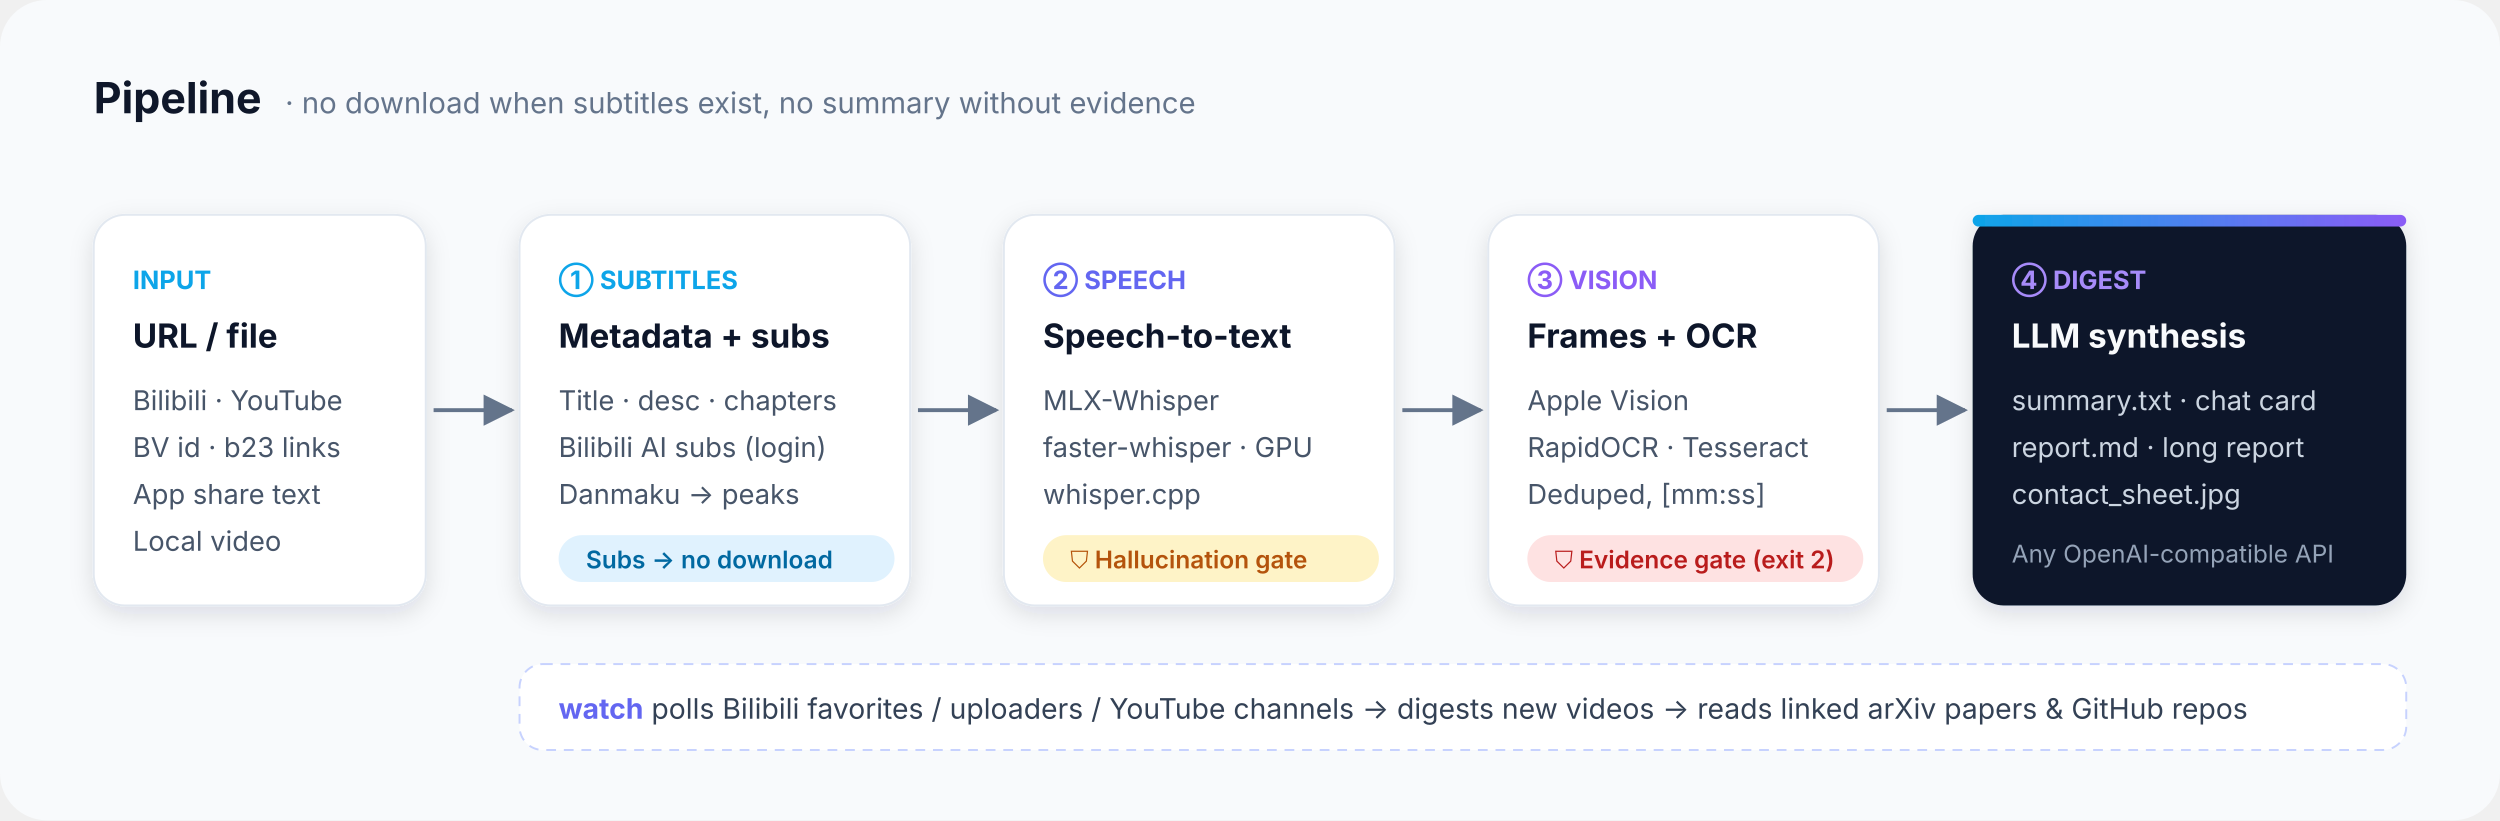
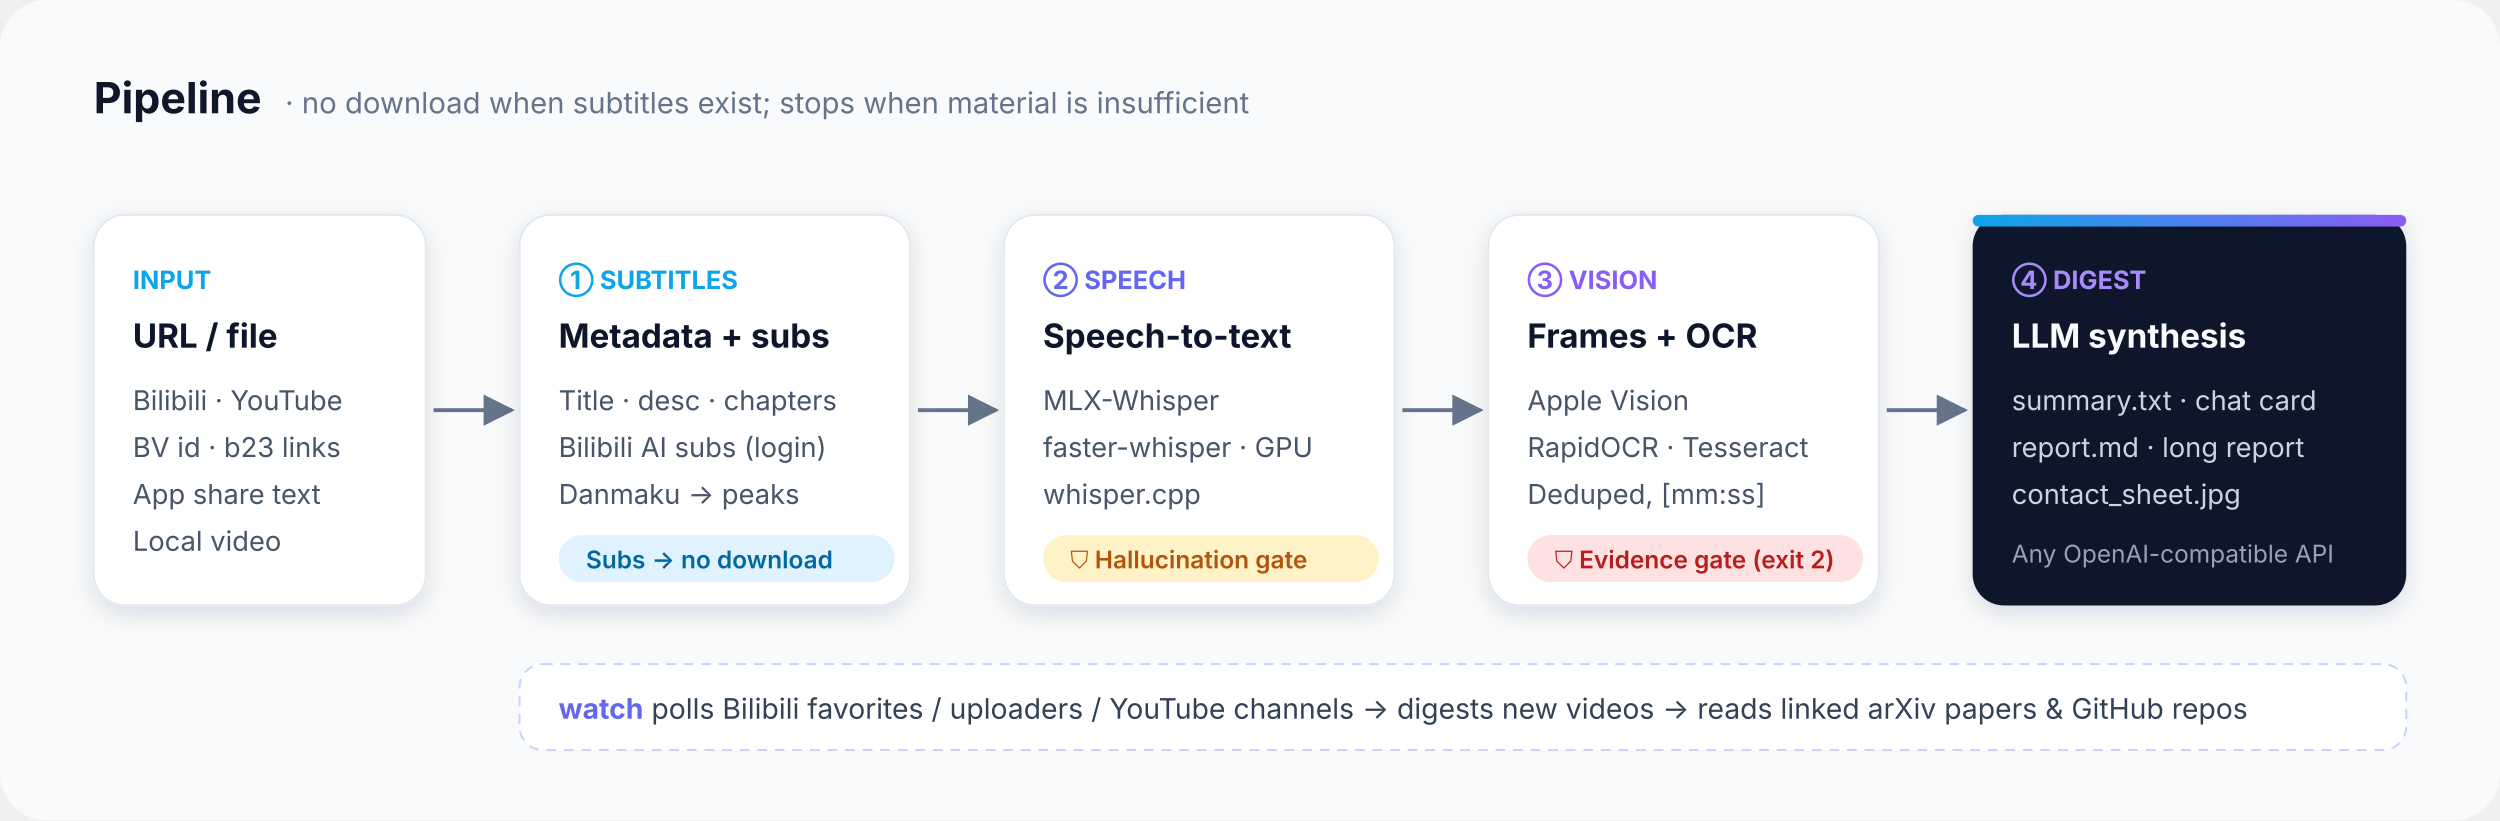
<svg xmlns="http://www.w3.org/2000/svg" width="1280" height="420" viewBox="0 0 1280 420">
  <defs>
    <linearGradient id="a" x1="0" y1="0" x2="1" y2="0">
      <stop offset="0" stop-color="#0ea5e9" />
      <stop offset="1" stop-color="#8b5cf6" />
    </linearGradient>
    <marker id="arr" viewBox="0 0 10 10" refX="9" refY="5" markerWidth="8" markerHeight="8" orient="auto">
      <path d="M0 0L10 5L0 10z" fill="#64748b" />
    </marker>
    <filter id="sh" x="-10%" y="-10%" width="120%" height="140%">
      <feDropShadow dx="0" dy="4" stdDeviation="6" flood-color="#0f172a" flood-opacity="0.12" />
    </filter>
  </defs>
  <rect width="1280" height="420" rx="24" fill="#f8fafc" />
  <g font-family="-apple-system, 'Segoe UI', 'PingFang SC', 'Microsoft YaHei', sans-serif">
    <text x="48" y="58" font-size="22" font-weight="700" fill="#0f172a">Pipeline</text>
-     <text x="146" y="58" font-size="15" fill="#64748b">· no download when subtitles exist, no summary without evidence</text>
+     <text x="146" y="58" font-size="15" fill="#64748b">· no download when subtitles exist; stops when material is insufficient</text>
    <g transform="translate(48,110)" filter="url(#sh)">
      <rect width="170" height="200" rx="16" fill="#ffffff" stroke="#e2e8f0" />
      <text x="20" y="38" font-size="13" font-weight="700" fill="#0ea5e9">INPUT</text>
      <text x="20" y="68" font-size="17" font-weight="700" fill="#0f172a">URL / file</text>
      <text x="20" y="100" font-size="14" fill="#475569">Bilibili · YouTube</text>
      <text x="20" y="124" font-size="14" fill="#475569">BV id · b23 links</text>
      <text x="20" y="148" font-size="14" fill="#475569">App share text</text>
      <text x="20" y="172" font-size="14" fill="#475569">Local video</text>
    </g>
    <path d="M222 210H262" stroke="#64748b" stroke-width="2" marker-end="url(#arr)" />
    <g transform="translate(266,110)" filter="url(#sh)">
      <rect width="200" height="200" rx="16" fill="#ffffff" stroke="#e2e8f0" />
      <text x="20" y="38" font-size="13" font-weight="700" fill="#0ea5e9">① SUBTITLES</text>
      <text x="20" y="68" font-size="17" font-weight="700" fill="#0f172a">Metadata + subs</text>
      <text x="20" y="100" font-size="14" fill="#475569">Title · desc · chapters</text>
      <text x="20" y="124" font-size="14" fill="#475569">Bilibili AI subs (login)</text>
      <text x="20" y="148" font-size="14" fill="#475569">Danmaku → peaks</text>
      <rect x="20" y="164" width="172" height="24" rx="12" fill="#e0f2fe" />
      <text x="34" y="181" font-size="12.5" font-weight="600" fill="#0369a1">Subs → no download</text>
    </g>
    <path d="M470 210H510" stroke="#64748b" stroke-width="2" marker-end="url(#arr)" />
    <g transform="translate(514,110)" filter="url(#sh)">
      <rect width="200" height="200" rx="16" fill="#ffffff" stroke="#e2e8f0" />
      <text x="20" y="38" font-size="13" font-weight="700" fill="#6366f1">② SPEECH</text>
      <text x="20" y="68" font-size="17" font-weight="700" fill="#0f172a">Speech-to-text</text>
      <text x="20" y="100" font-size="14" fill="#475569">MLX-Whisper</text>
      <text x="20" y="124" font-size="14" fill="#475569">faster-whisper · GPU</text>
      <text x="20" y="148" font-size="14" fill="#475569">whisper.cpp</text>
      <rect x="20" y="164" width="172" height="24" rx="12" fill="#fef3c7" />
      <text x="34" y="181" font-size="12.5" font-weight="600" fill="#b45309">⛉ Hallucination gate</text>
    </g>
    <path d="M718 210H758" stroke="#64748b" stroke-width="2" marker-end="url(#arr)" />
    <g transform="translate(762,110)" filter="url(#sh)">
      <rect width="200" height="200" rx="16" fill="#ffffff" stroke="#e2e8f0" />
      <text x="20" y="38" font-size="13" font-weight="700" fill="#8b5cf6">③ VISION</text>
      <text x="20" y="68" font-size="17" font-weight="700" fill="#0f172a">Frames + OCR</text>
      <text x="20" y="100" font-size="14" fill="#475569">Apple Vision</text>
      <text x="20" y="124" font-size="14" fill="#475569">RapidOCR · Tesseract</text>
      <text x="20" y="148" font-size="14" fill="#475569">Deduped, [mm:ss]</text>
      <rect x="20" y="164" width="172" height="24" rx="12" fill="#fee2e2" />
      <text x="34" y="181" font-size="12.5" font-weight="600" fill="#b91c1c">⛉ Evidence gate (exit 2)</text>
    </g>
    <path d="M966 210H1006" stroke="#64748b" stroke-width="2" marker-end="url(#arr)" />
    <g transform="translate(1010,110)" filter="url(#sh)">
      <rect width="222" height="200" rx="16" fill="#0f172a" />
      <rect width="222" height="6" rx="3" fill="url(#a)" />
      <text x="20" y="38" font-size="13" font-weight="700" fill="#a78bfa">④ DIGEST</text>
      <text x="20" y="68" font-size="17" font-weight="700" fill="#f8fafc">LLM synthesis</text>
      <text x="20" y="100" font-size="14" fill="#cbd5e1">summary.txt · chat card</text>
      <text x="20" y="124" font-size="14" fill="#cbd5e1">report.md · long report</text>
      <text x="20" y="148" font-size="14" fill="#cbd5e1">contact_sheet.jpg</text>
      <text x="20" y="178" font-size="12.5" fill="#94a3b8">Any OpenAI-compatible API</text>
    </g>
    <g transform="translate(266,340)">
      <rect width="966" height="44" rx="12" fill="#ffffff" stroke="#c7d2fe" stroke-dasharray="5 4" />
      <text x="20" y="28" font-size="14.5" fill="#334155">
        <tspan font-weight="700" fill="#6366f1">watch</tspan>   polls Bilibili favorites / uploaders / YouTube channels → digests new videos → reads linked arXiv papers &amp; GitHub repos</text>
    </g>
  </g>
</svg>
